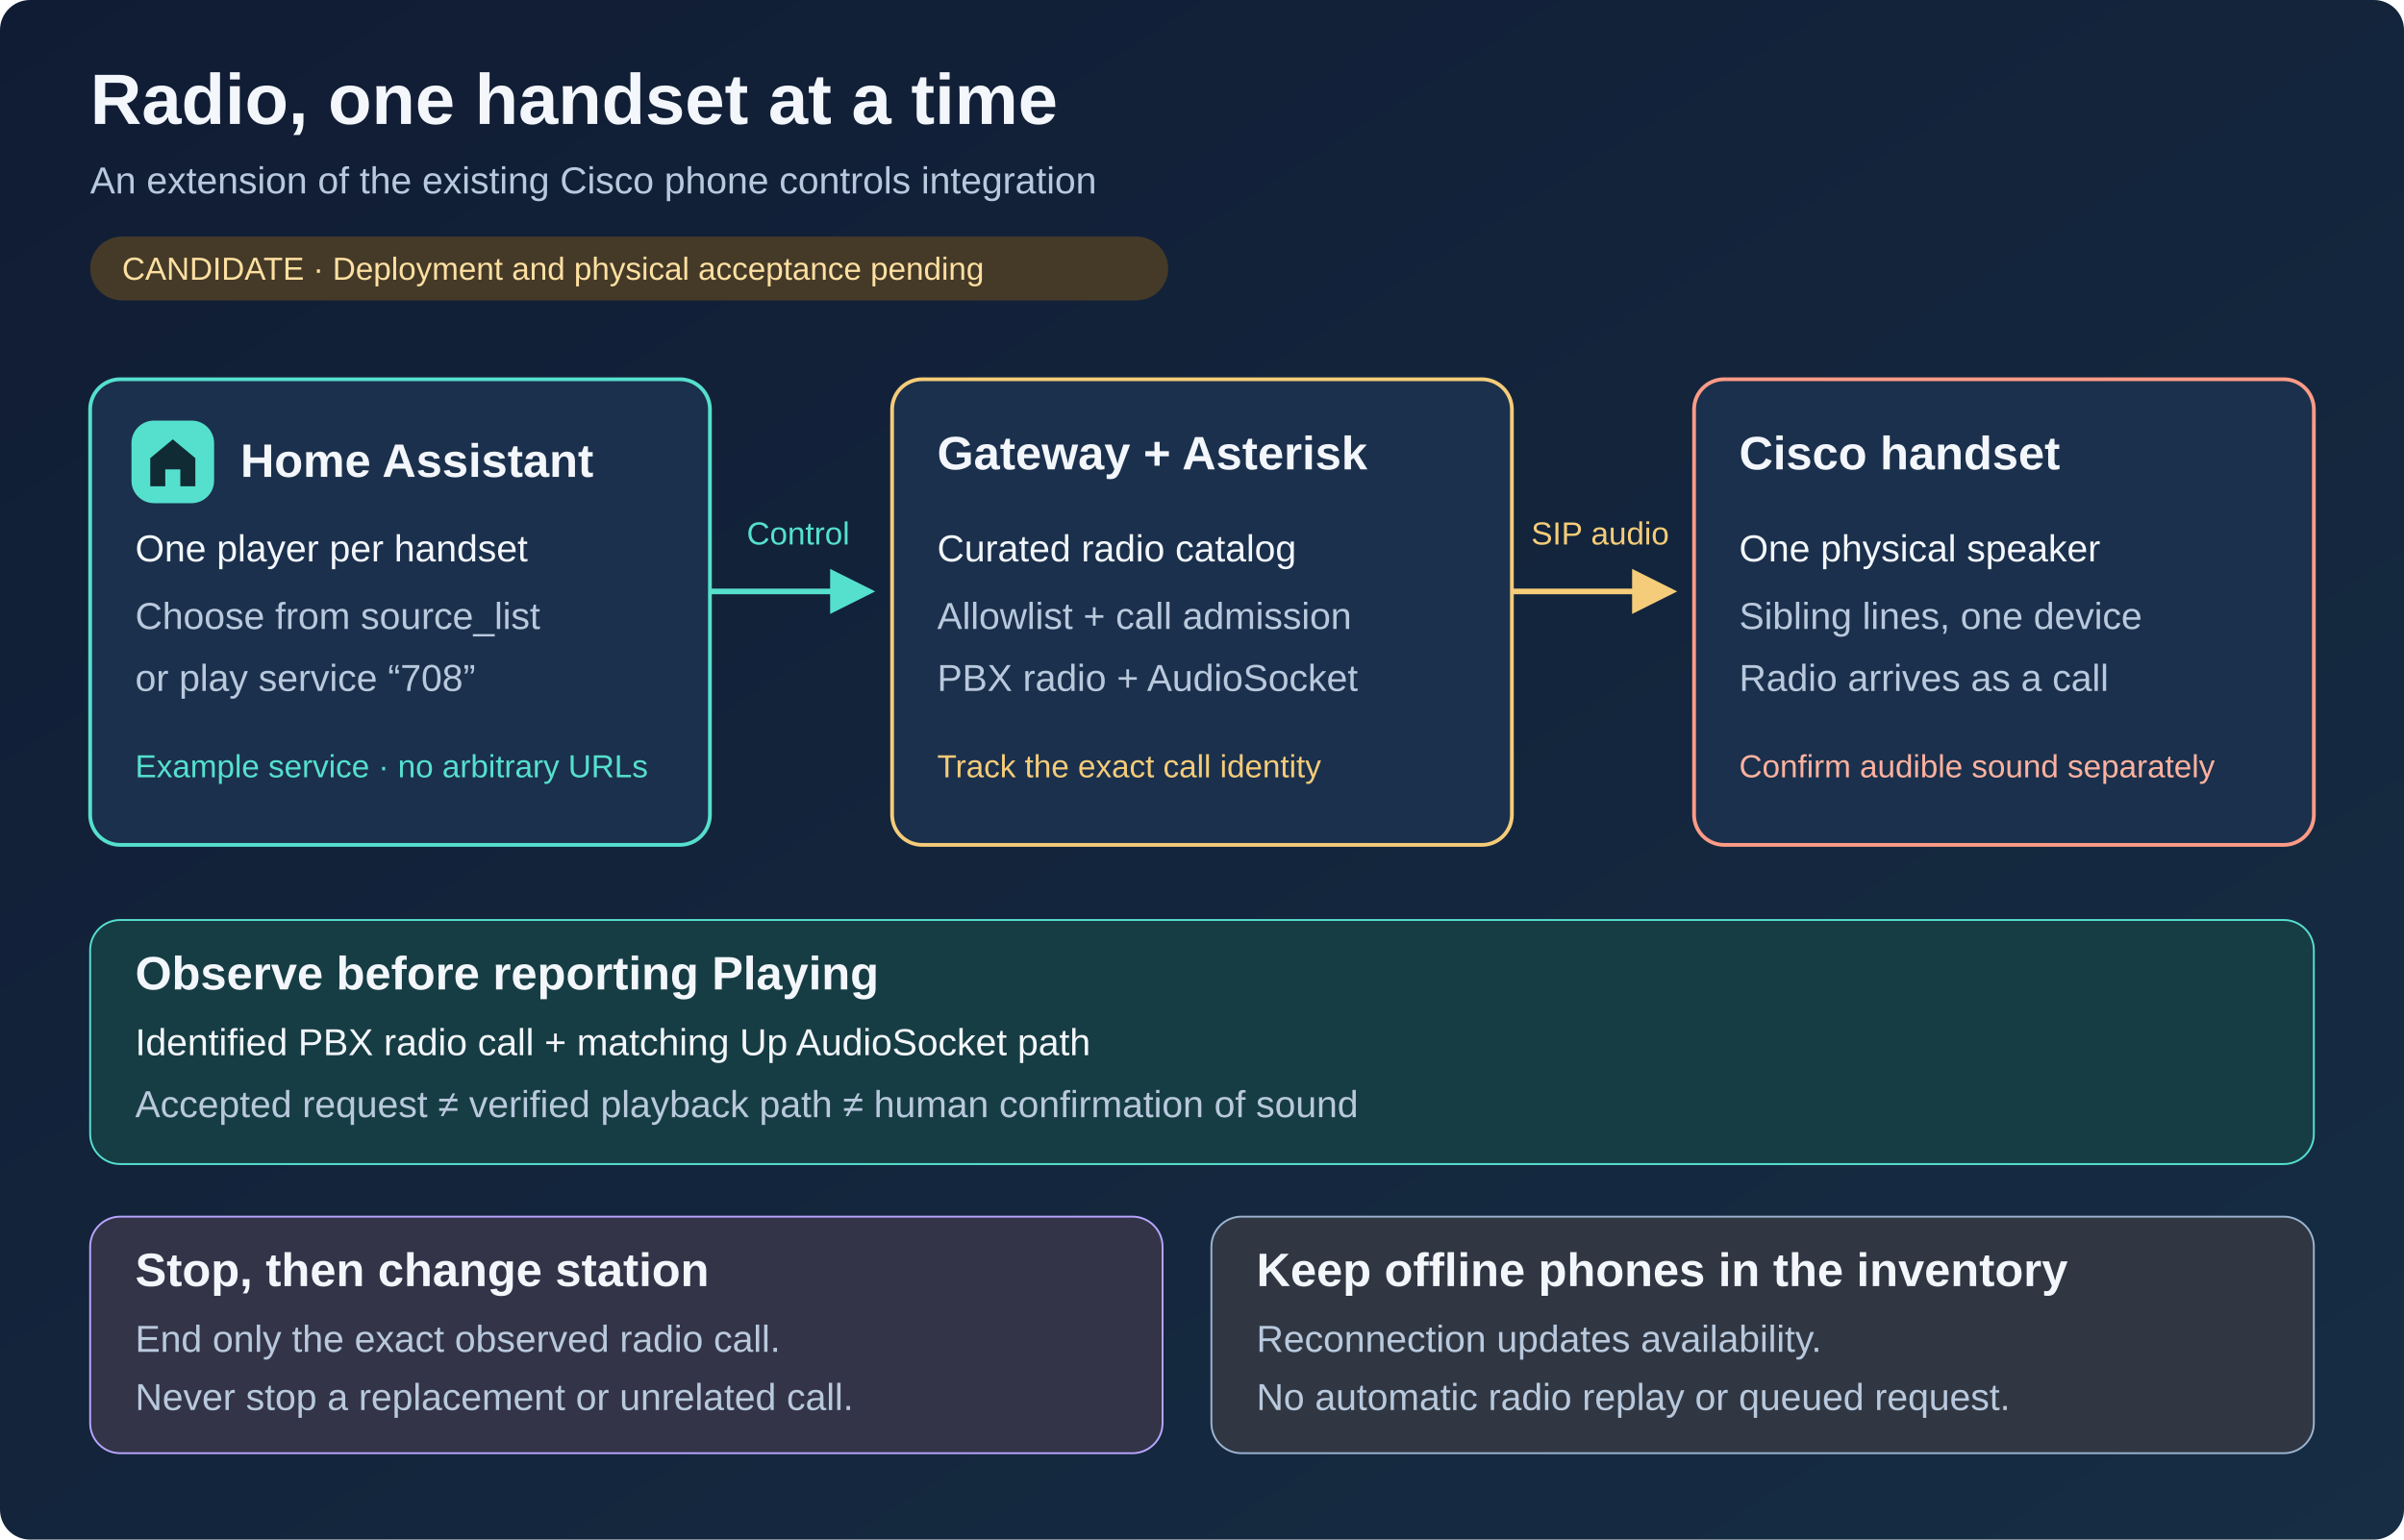
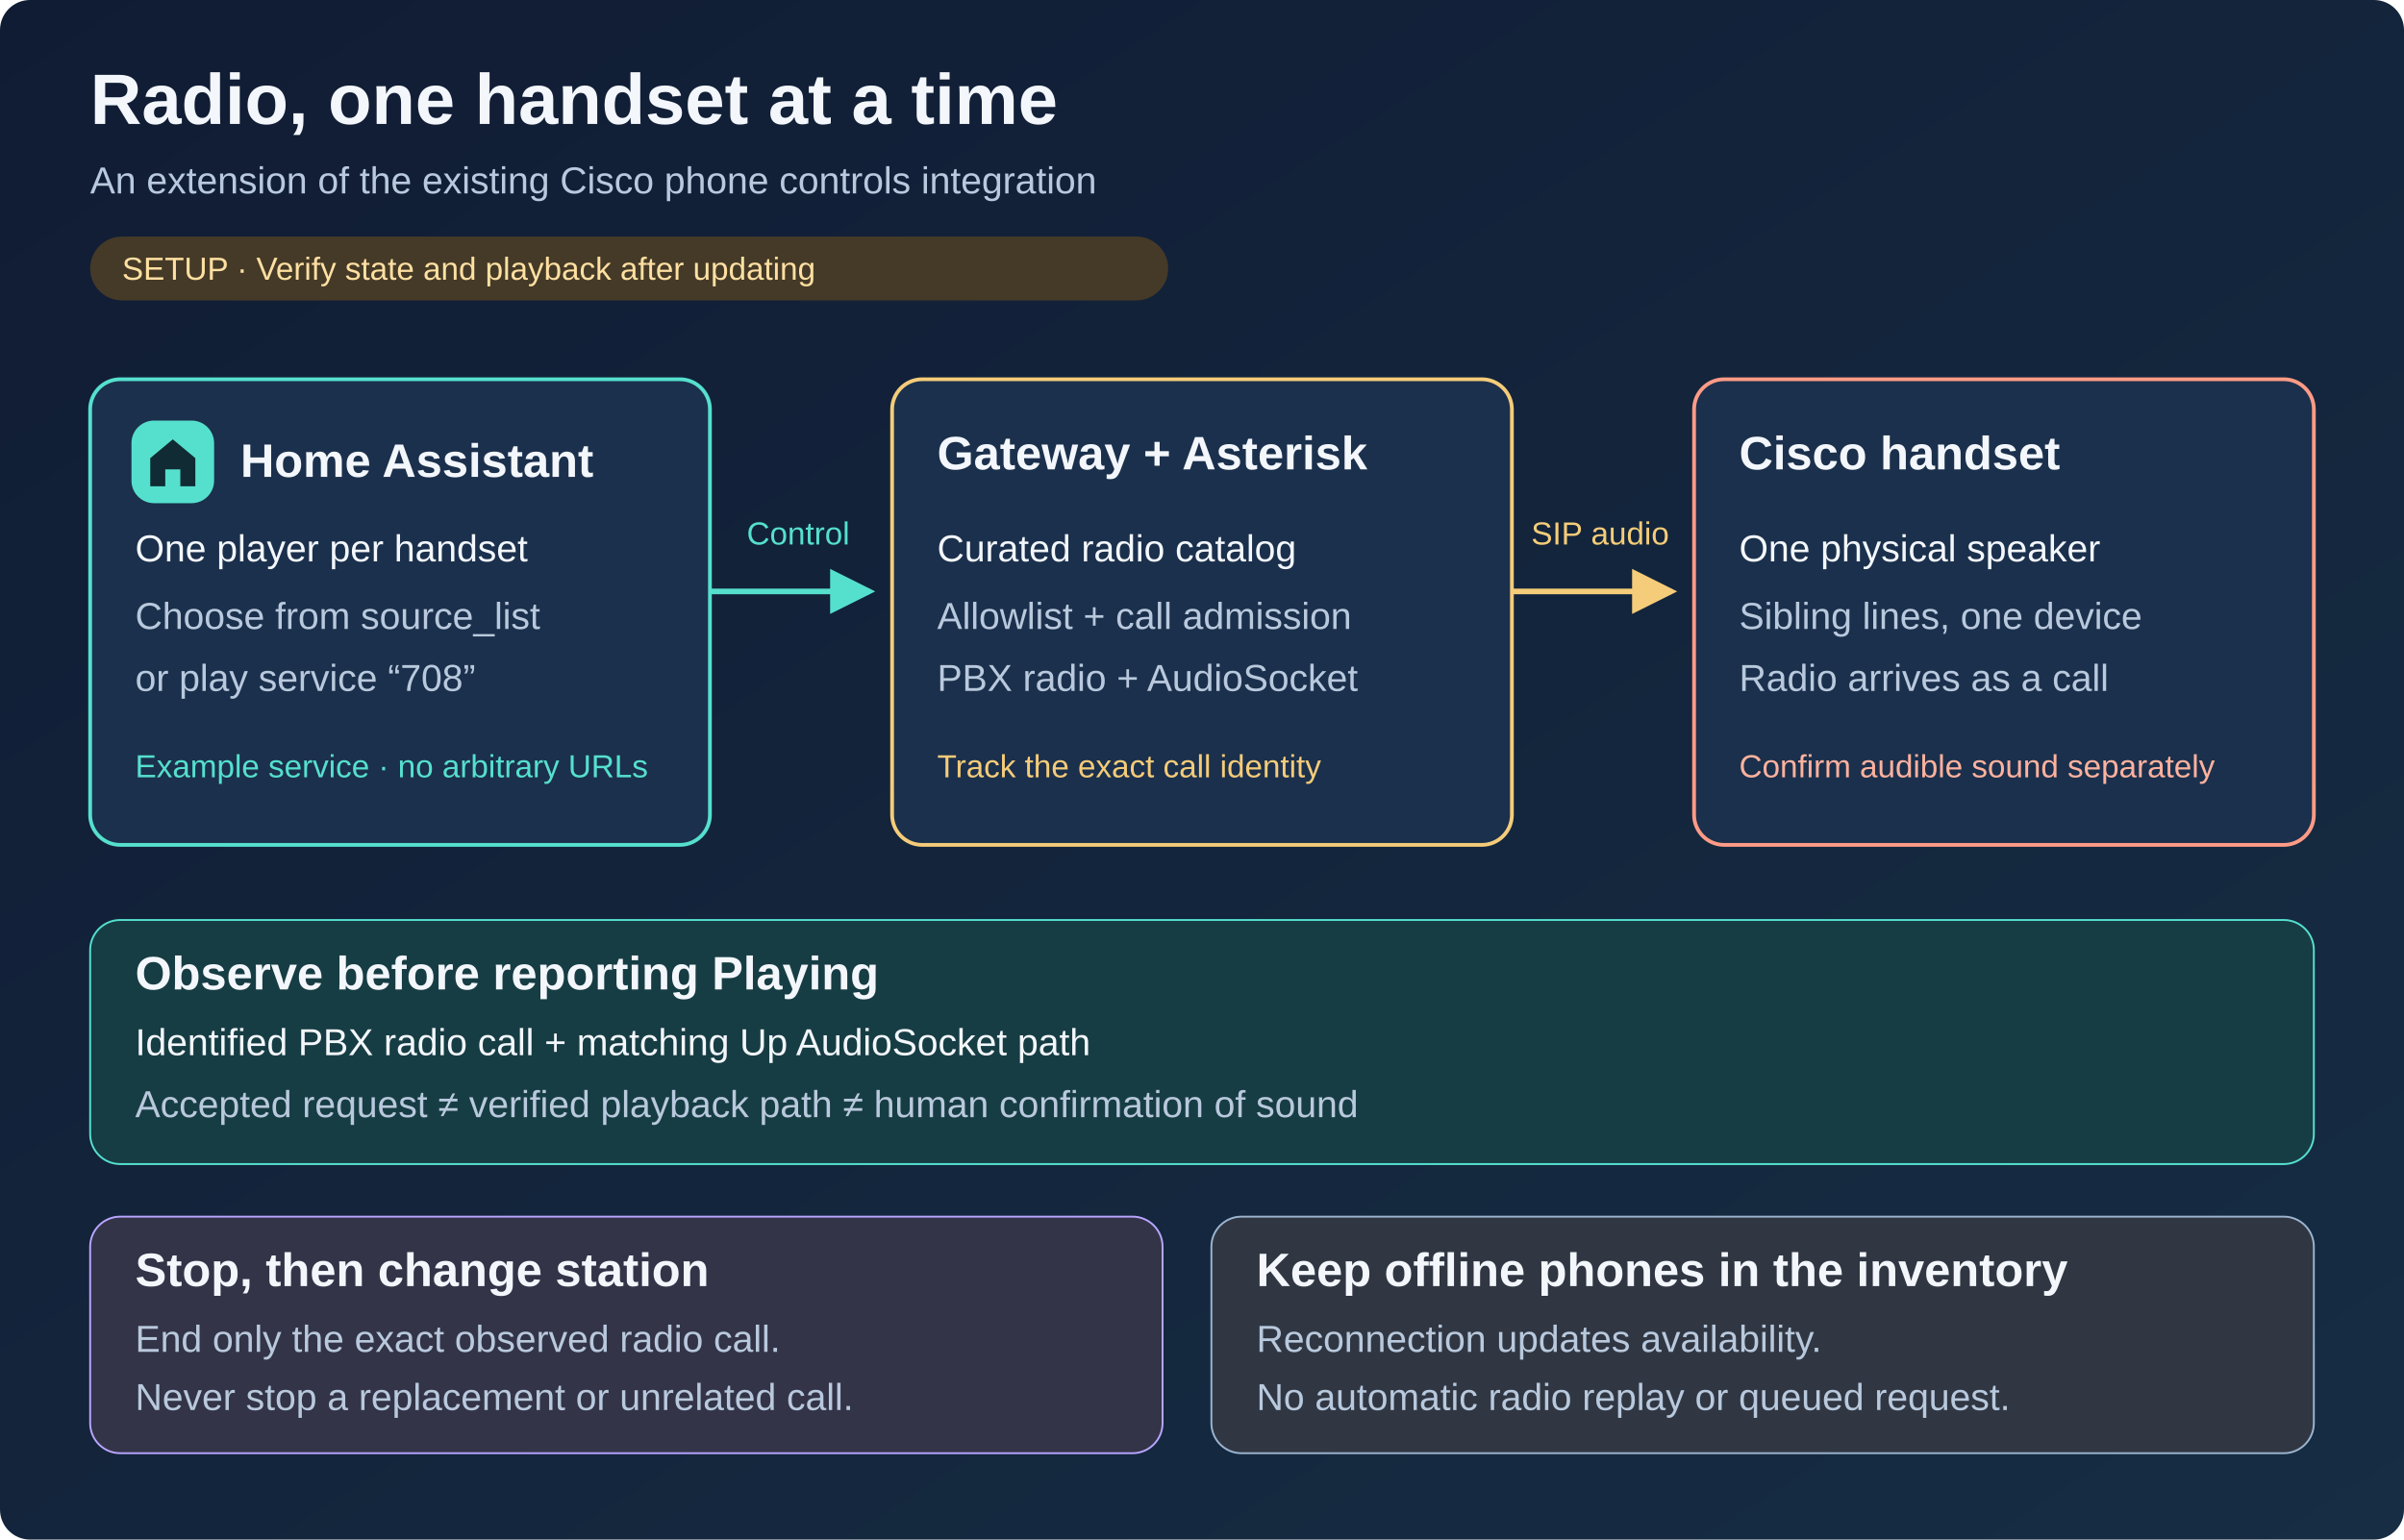
<svg xmlns="http://www.w3.org/2000/svg" width="1280" height="820" viewBox="0 0 1280 820" role="img" aria-labelledby="title desc">
  <defs>
    <linearGradient id="background" x1="0" y1="0" x2="1" y2="1">
      <stop stop-color="#101c34" />
      <stop offset="1" stop-color="#162d43" />
    </linearGradient>
    <marker id="tealArrow" markerWidth="8" markerHeight="8" refX="7" refY="4" orient="auto">
      <path d="M0 0L8 4L0 8Z" fill="#55e0ce" />
    </marker>
    <marker id="goldArrow" markerWidth="8" markerHeight="8" refX="7" refY="4" orient="auto">
      <path d="M0 0L8 4L0 8Z" fill="#f5cc79" />
    </marker>
    <style>
      text { font-family: Arial, Helvetica, sans-serif; fill: #f3f7fc; }
      .heading { font-size: 25px; font-weight: 700; }
      .body { font-size: 20px; }
      .small { font-size: 17px; }
      .muted { fill: #b9c9dd; }
      .card { fill: #1b304c; stroke-width: 2; }
    </style>
  </defs>
  <rect width="1280" height="820" rx="16" fill="url(#background)" />
  <text x="48" y="66" font-size="38" font-weight="700">Radio, one handset at a time</text>
  <text x="48" y="103" class="body muted">An extension of the existing Cisco phone controls integration</text>
  <rect x="48" y="126" width="574" height="34" rx="17" fill="#453a27" />
-   <text x="65" y="149" class="small" style="fill:#ffe0a2">CANDIDATE · Deployment and physical acceptance pending</text>
+   <text x="65" y="149" class="small" style="fill:#ffe0a2">SETUP · Verify state and playback after updating</text>
  <rect x="48" y="202" width="330" height="248" rx="16" class="card" stroke="#55e0ce" />
  <rect x="70" y="224" width="44" height="44" rx="12" fill="#55e0ce" />
  <path d="M80 244L92 234L104 244V259H96V250H88V259H80Z" fill="#102b33" />
  <text x="128" y="254" class="heading">Home Assistant</text>
  <text x="72" y="299" class="body">One player per handset</text>
  <text x="72" y="335" class="body muted">Choose from source_list</text>
  <text x="72" y="368" class="body muted">or play service “708”</text>
  <text x="72" y="414" class="small" style="fill:#55e0ce">Example service · no arbitrary URLs</text>
  <rect x="475" y="202" width="330" height="248" rx="16" class="card" stroke="#f5cc79" />
  <text x="499" y="250" class="heading">Gateway + Asterisk</text>
  <text x="499" y="299" class="body">Curated radio catalog</text>
  <text x="499" y="335" class="body muted">Allowlist + call admission</text>
  <text x="499" y="368" class="body muted">PBX radio + AudioSocket</text>
  <text x="499" y="414" class="small" style="fill:#f5cc79">Track the exact call identity</text>
  <rect x="902" y="202" width="330" height="248" rx="16" class="card" stroke="#ff9b86" />
  <text x="926" y="250" class="heading">Cisco handset</text>
  <text x="926" y="299" class="body">One physical speaker</text>
  <text x="926" y="335" class="body muted">Sibling lines, one device</text>
  <text x="926" y="368" class="body muted">Radio arrives as a call</text>
  <text x="926" y="414" class="small" style="fill:#ffb29f">Confirm audible sound separately</text>
  <path d="M378 315H463" stroke="#55e0ce" stroke-width="3" marker-end="url(#tealArrow)" />
  <text x="425" y="290" text-anchor="middle" class="small" style="fill:#55e0ce">Control</text>
  <path d="M805 315H890" stroke="#f5cc79" stroke-width="3" marker-end="url(#goldArrow)" />
  <text x="852" y="290" text-anchor="middle" class="small" style="fill:#f5cc79">SIP audio</text>
  <rect x="48" y="490" width="1184" height="130" rx="16" fill="#173d44" stroke="#55e0ce" />
  <text x="72" y="527" class="heading">Observe before reporting Playing</text>
  <text x="72" y="562" class="body">Identified PBX radio call + matching Up AudioSocket path</text>
  <text x="72" y="595" class="body muted">Accepted request ≠ verified playback path ≠ human confirmation of sound</text>
  <rect x="48" y="648" width="571" height="126" rx="16" fill="#333448" stroke="#b9a5ff" />
  <text x="72" y="685" class="heading">Stop, then change station</text>
  <text x="72" y="720" class="body muted">End only the exact observed radio call.</text>
  <text x="72" y="751" class="body muted">Never stop a replacement or unrelated call.</text>
  <rect x="645" y="648" width="587" height="126" rx="16" fill="#303743" stroke="#9cb4cf" />
  <text x="669" y="685" class="heading">Keep offline phones in the inventory</text>
  <text x="669" y="720" class="body muted">Reconnection updates availability.</text>
  <text x="669" y="751" class="body muted">No automatic radio replay or queued request.</text>
</svg>
